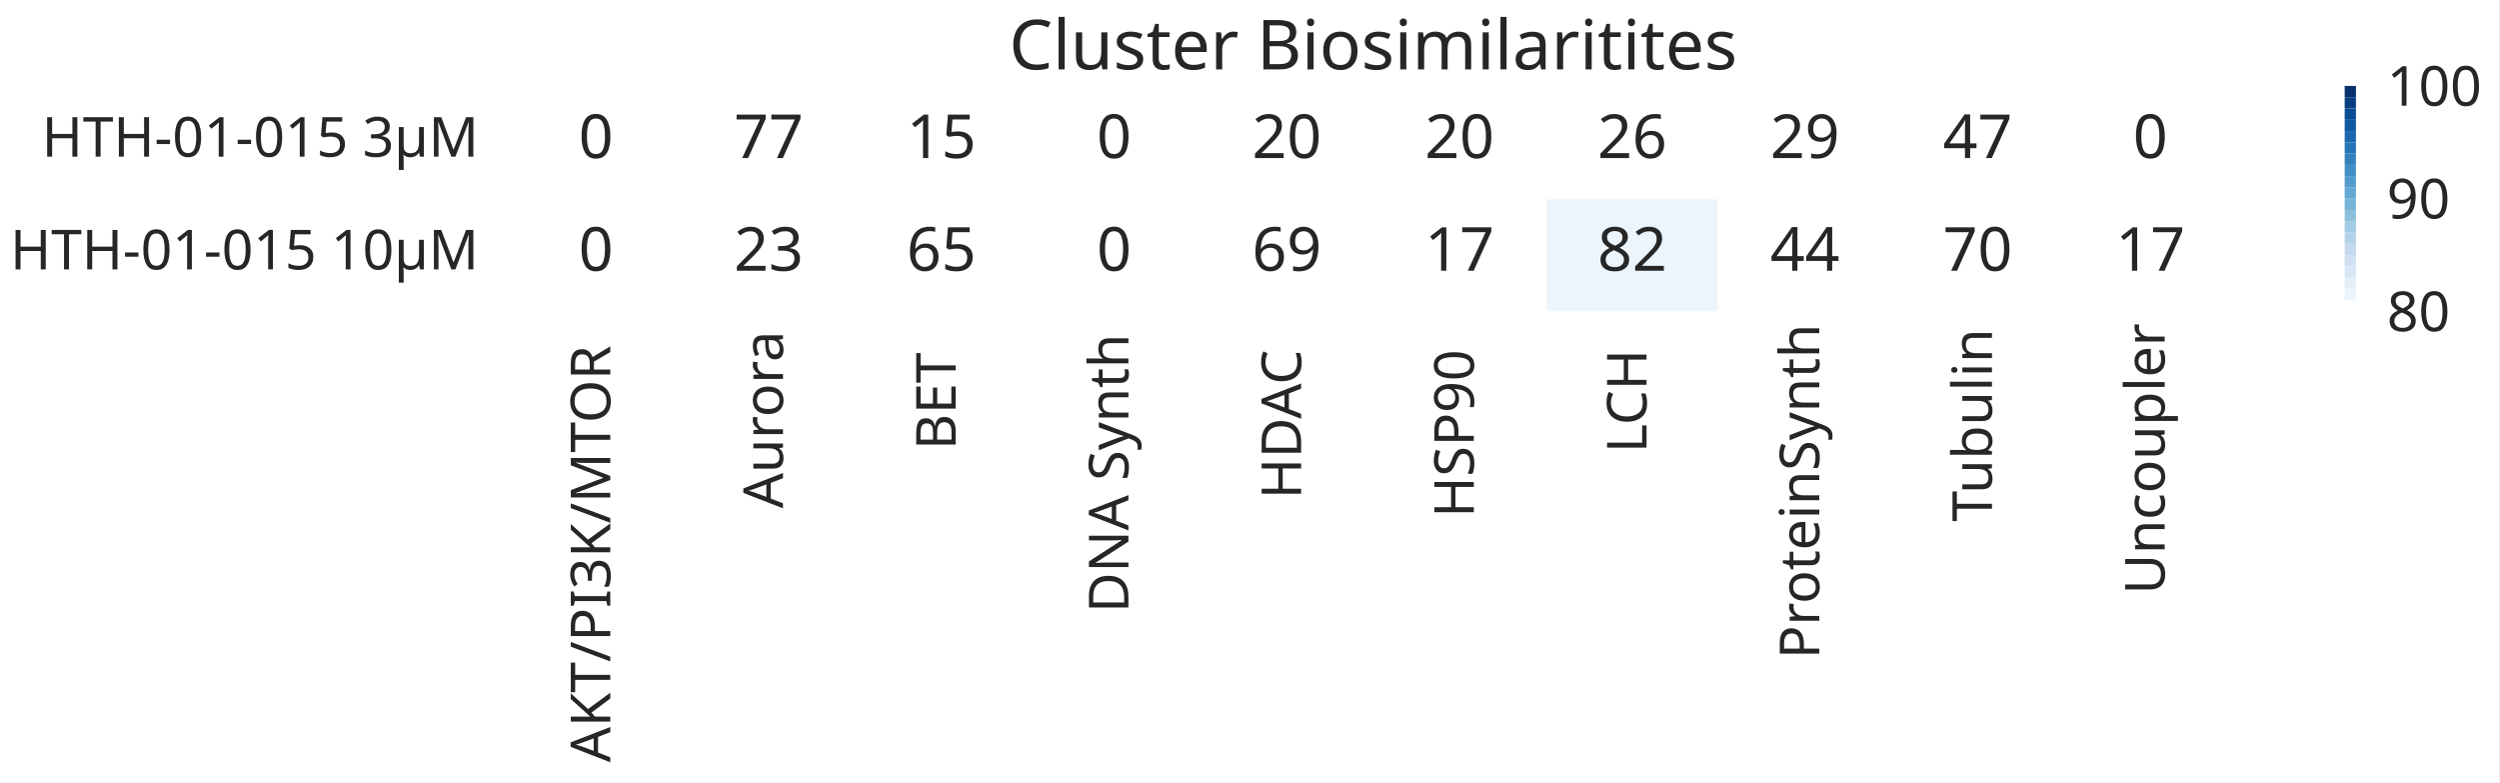
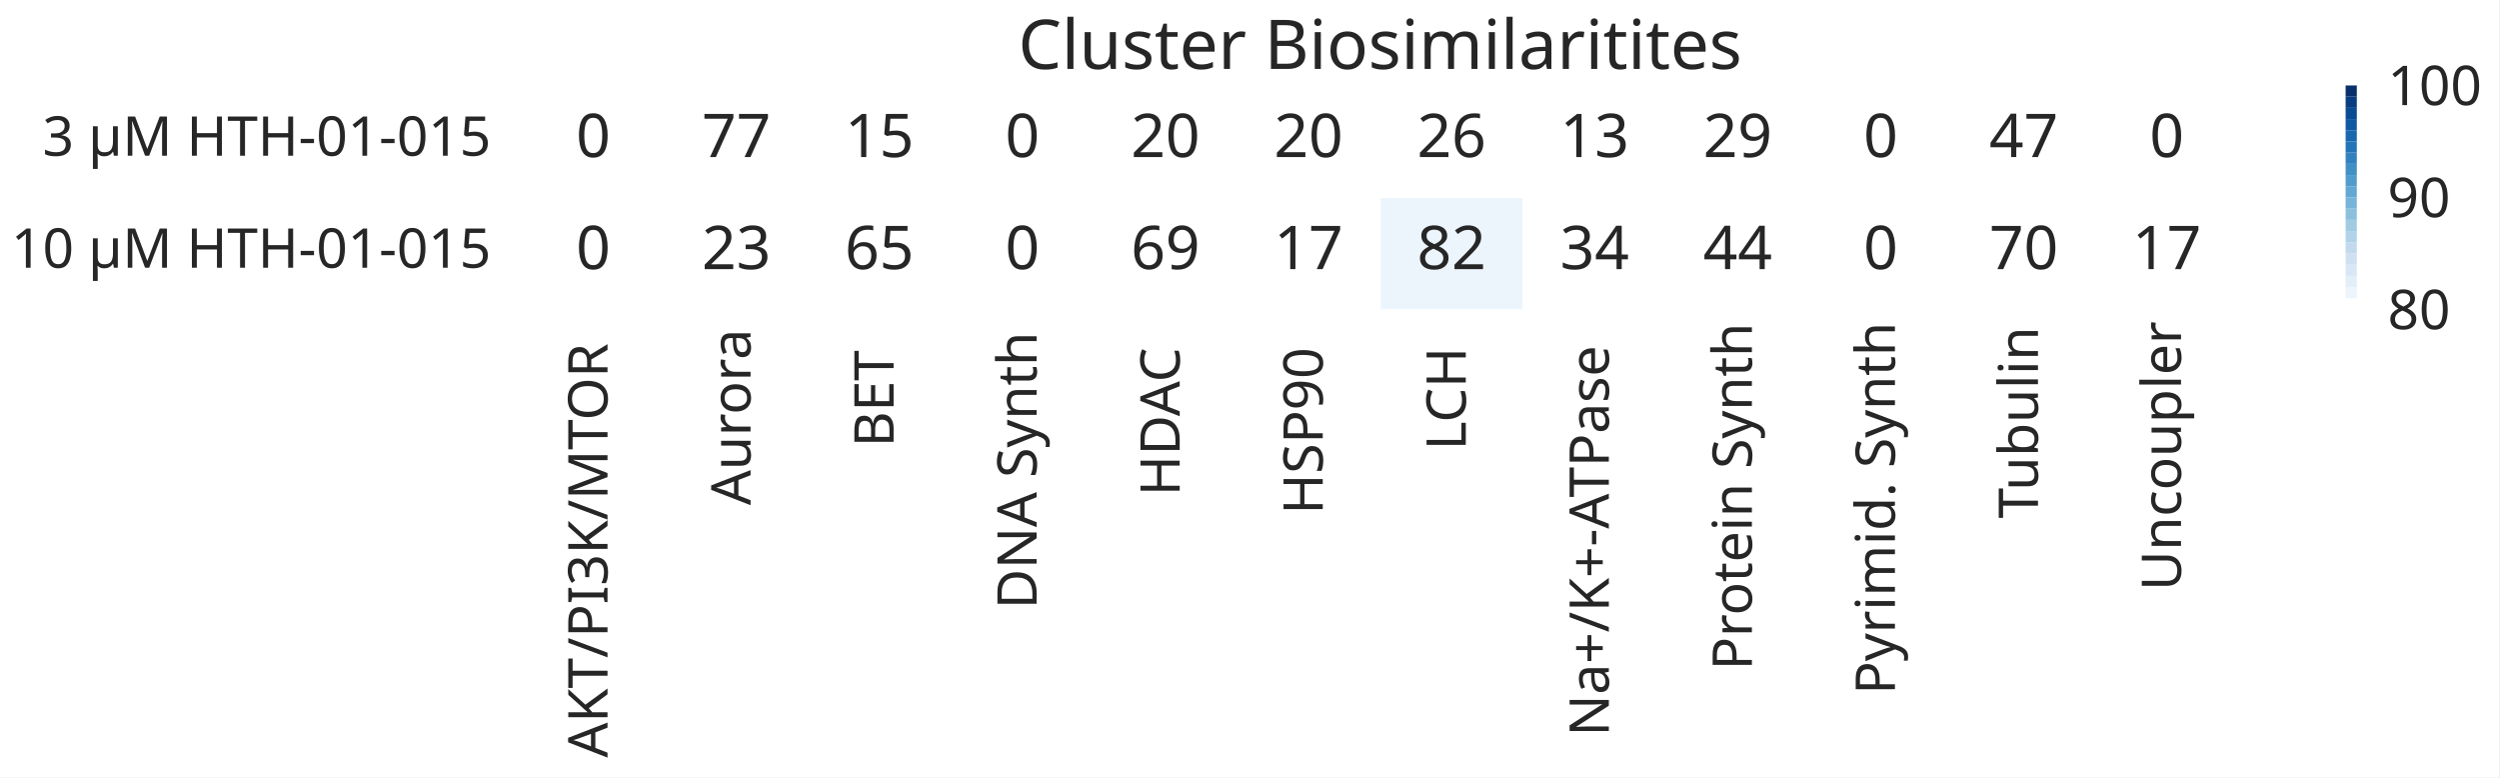
- <svg xmlns="http://www.w3.org/2000/svg" width="904.278pt" height="282.928pt" viewBox="0 0 904.278 282.928" version="1.1">
+ <svg xmlns="http://www.w3.org/2000/svg" width="909.835pt" height="282.928pt" viewBox="0 0 909.835 282.928" version="1.1">
  <defs>
    <style type="text/css">*{stroke-linejoin: round; stroke-linecap: butt}</style>
  </defs>
  <g id="figure_1">
    <g id="patch_1">
-       <path d="M -0 282.928  L 904.278 282.928  L 904.278 0  L -0 0  z " style="fill: #ffffff" />
+       <path d="M 0 282.928  L 909.835 282.928  L 909.835 0  L 0 0  z " style="fill: #ffffff" />
    </g>
    <g id="axes_1">
      <g id="patch_2">
-         <path d="M 184.416 112.635  L 809.376 112.635  L 809.376 31.095  L 184.416 31.095  z " style="fill: #ffffff" />
+         <path d="M 189.972 112.635  L 814.932 112.635  L 814.932 31.095  L 189.972 31.095  z " style="fill: #ffffff" />
      </g>
      <g id="matplotlib.axis_1">
        <g id="xtick_1">
          <g id="line2d_1" />
          <g id="text_1">
-             <text style="fill: #262626; font: 20px 'sans-serif'" transform="translate(220.8339 275.7283)rotate(-90)">AKT/PI3K/MTOR</text>
+             <text style="fill: #262626; font: 20px 'sans-serif'" transform="translate(221.1822 275.7283)rotate(-90)">AKT/PI3K/MTOR</text>
          </g>
        </g>
        <g id="xtick_2">
          <g id="line2d_2" />
          <g id="text_2">
-             <text style="fill: #262626; font: 20px 'sans-serif'" transform="translate(283.3299 183.8595)rotate(-90)">Aurora</text>
+             <text style="fill: #262626; font: 20px 'sans-serif'" transform="translate(273.2622 183.8595)rotate(-90)">Aurora</text>
          </g>
        </g>
        <g id="xtick_3">
          <g id="line2d_3" />
          <g id="text_3">
-             <text style="fill: #262626; font: 20px 'sans-serif'" transform="translate(345.8259 162.7314)rotate(-90)">BET</text>
+             <text style="fill: #262626; font: 20px 'sans-serif'" transform="translate(325.3422 162.7314)rotate(-90)">BET</text>
          </g>
        </g>
        <g id="xtick_4">
          <g id="line2d_4" />
          <g id="text_4">
-             <text style="fill: #262626; font: 20px 'sans-serif'" transform="translate(408.3266 221.6595)rotate(-90)">DNA Synth</text>
+             <text style="fill: #262626; font: 20px 'sans-serif'" transform="translate(377.4269 221.6595)rotate(-90)">DNA Synth</text>
          </g>
        </g>
        <g id="xtick_5">
          <g id="line2d_5" />
          <g id="text_5">
-             <text style="fill: #262626; font: 20px 'sans-serif'" transform="translate(470.8179 180.5064)rotate(-90)">HDAC</text>
+             <text style="fill: #262626; font: 20px 'sans-serif'" transform="translate(429.5022 180.5064)rotate(-90)">HDAC</text>
          </g>
        </g>
        <g id="xtick_6">
          <g id="line2d_6" />
          <g id="text_6">
-             <text style="fill: #262626; font: 20px 'sans-serif'" transform="translate(533.3139 187.2033)rotate(-90)">HSP90</text>
+             <text style="fill: #262626; font: 20px 'sans-serif'" transform="translate(481.5822 187.2033)rotate(-90)">HSP90</text>
          </g>
        </g>
        <g id="xtick_7">
          <g id="line2d_7" />
          <g id="text_7">
-             <text style="fill: #262626; font: 20px 'sans-serif'" transform="translate(595.8099 163.8439)rotate(-90)">LCH</text>
+             <text style="fill: #262626; font: 20px 'sans-serif'" transform="translate(533.6622 163.8439)rotate(-90)">LCH</text>
          </g>
        </g>
        <g id="xtick_8">
          <g id="line2d_8" />
          <g id="text_8">
-             <text style="fill: #262626; font: 20px 'sans-serif'" transform="translate(658.3106 238.3408)rotate(-90)">ProteinSynth</text>
+             <text style="fill: #262626; font: 20px 'sans-serif'" transform="translate(585.7422 267.9845)rotate(-90)">Na+/K+-ATPase</text>
          </g>
        </g>
        <g id="xtick_9">
          <g id="line2d_9" />
          <g id="text_9">
-             <text style="fill: #262626; font: 20px 'sans-serif'" transform="translate(720.8019 188.6752)rotate(-90)">Tubulin</text>
+             <text style="fill: #262626; font: 20px 'sans-serif'" transform="translate(637.8269 243.897)rotate(-90)">Protein Synth</text>
          </g>
        </g>
        <g id="xtick_10">
          <g id="line2d_10" />
          <g id="text_10">
-             <text style="fill: #262626; font: 20px 'sans-serif'" transform="translate(783.2979 214.9908)rotate(-90)">Uncoupler</text>
+             <text style="fill: #262626; font: 20px 'sans-serif'" transform="translate(689.9069 252.7564)rotate(-90)">Pyrimid. Synth</text>
+           </g>
+         </g>
+         <g id="xtick_11">
+           <g id="line2d_11" />
+           <g id="text_11">
+             <text style="fill: #262626; font: 20px 'sans-serif'" transform="translate(741.9822 188.6752)rotate(-90)">Tubulin</text>
+           </g>
+         </g>
+         <g id="xtick_12">
+           <g id="line2d_12" />
+           <g id="text_12">
+             <text style="fill: #262626; font: 20px 'sans-serif'" transform="translate(794.0622 214.9908)rotate(-90)">Uncoupler</text>
          </g>
        </g>
      </g>
      <g id="matplotlib.axis_2">
        <g id="ytick_1">
-           <g id="line2d_11" />
-           <g id="text_11">
-             <text style="fill: #262626; font: 20px 'sans-serif'; text-anchor: end" x="173.216" y="56.68" transform="rotate(-0, 173.2156, 56.67953)">HTH-01-015  3µM</text>
+           <g id="line2d_13" />
+           <g id="text_13">
+             <text style="fill: #262626; font: 20px 'sans-serif'; text-anchor: end" x="178.772" y="56.68" transform="rotate(-0, 178.7719, 56.67953)"> 3 µM HTH-01-015</text>
          </g>
        </g>
        <g id="ytick_2">
-           <g id="line2d_12" />
-           <g id="text_12">
-             <text style="fill: #262626; font: 20px 'sans-serif'; text-anchor: end" x="173.216" y="97.45" transform="rotate(-0, 173.2156, 97.44953)">HTH-01-015 10µM</text>
+           <g id="line2d_14" />
+           <g id="text_14">
+             <text style="fill: #262626; font: 20px 'sans-serif'; text-anchor: end" x="178.772" y="97.45" transform="rotate(-0, 178.7719, 97.44953)">10 µM HTH-01-015</text>
          </g>
        </g>
      </g>
      <g id="QuadMesh_1">
-         <path d="M 184.416 31.095  L 246.912 31.095  L 246.912 71.865  L 184.416 71.865  L 184.416 31.095  " clip-path="url(#pa7d3a093be)" style="fill: #ffffff; stroke: #ffffff; stroke-width: 0.5" />
-         <path d="M 246.912 31.095  L 309.408 31.095  L 309.408 71.865  L 246.912 71.865  L 246.912 31.095  " clip-path="url(#pa7d3a093be)" style="fill: #ffffff; stroke: #ffffff; stroke-width: 0.5" />
-         <path d="M 309.408 31.095  L 371.904 31.095  L 371.904 71.865  L 309.408 71.865  L 309.408 31.095  " clip-path="url(#pa7d3a093be)" style="fill: #ffffff; stroke: #ffffff; stroke-width: 0.5" />
-         <path d="M 371.904 31.095  L 434.4 31.095  L 434.4 71.865  L 371.904 71.865  L 371.904 31.095  " clip-path="url(#pa7d3a093be)" style="fill: #ffffff; stroke: #ffffff; stroke-width: 0.5" />
-         <path d="M 434.4 31.095  L 496.896 31.095  L 496.896 71.865  L 434.4 71.865  L 434.4 31.095  " clip-path="url(#pa7d3a093be)" style="fill: #ffffff; stroke: #ffffff; stroke-width: 0.5" />
-         <path d="M 496.896 31.095  L 559.392 31.095  L 559.392 71.865  L 496.896 71.865  L 496.896 31.095  " clip-path="url(#pa7d3a093be)" style="fill: #ffffff; stroke: #ffffff; stroke-width: 0.5" />
-         <path d="M 559.392 31.095  L 621.888 31.095  L 621.888 71.865  L 559.392 71.865  L 559.392 31.095  " clip-path="url(#pa7d3a093be)" style="fill: #ffffff; stroke: #ffffff; stroke-width: 0.5" />
-         <path d="M 621.888 31.095  L 684.384 31.095  L 684.384 71.865  L 621.888 71.865  L 621.888 31.095  " clip-path="url(#pa7d3a093be)" style="fill: #ffffff; stroke: #ffffff; stroke-width: 0.5" />
-         <path d="M 684.384 31.095  L 746.88 31.095  L 746.88 71.865  L 684.384 71.865  L 684.384 31.095  " clip-path="url(#pa7d3a093be)" style="fill: #ffffff; stroke: #ffffff; stroke-width: 0.5" />
-         <path d="M 746.88 31.095  L 809.376 31.095  L 809.376 71.865  L 746.88 71.865  L 746.88 31.095  " clip-path="url(#pa7d3a093be)" style="fill: #ffffff; stroke: #ffffff; stroke-width: 0.5" />
-         <path d="M 184.416 71.865  L 246.912 71.865  L 246.912 112.635  L 184.416 112.635  L 184.416 71.865  " clip-path="url(#pa7d3a093be)" style="fill: #ffffff; stroke: #ffffff; stroke-width: 0.5" />
-         <path d="M 246.912 71.865  L 309.408 71.865  L 309.408 112.635  L 246.912 112.635  L 246.912 71.865  " clip-path="url(#pa7d3a093be)" style="fill: #ffffff; stroke: #ffffff; stroke-width: 0.5" />
-         <path d="M 309.408 71.865  L 371.904 71.865  L 371.904 112.635  L 309.408 112.635  L 309.408 71.865  " clip-path="url(#pa7d3a093be)" style="fill: #ffffff; stroke: #ffffff; stroke-width: 0.5" />
-         <path d="M 371.904 71.865  L 434.4 71.865  L 434.4 112.635  L 371.904 112.635  L 371.904 71.865  " clip-path="url(#pa7d3a093be)" style="fill: #ffffff; stroke: #ffffff; stroke-width: 0.5" />
-         <path d="M 434.4 71.865  L 496.896 71.865  L 496.896 112.635  L 434.4 112.635  L 434.4 71.865  " clip-path="url(#pa7d3a093be)" style="fill: #ffffff; stroke: #ffffff; stroke-width: 0.5" />
-         <path d="M 496.896 71.865  L 559.392 71.865  L 559.392 112.635  L 496.896 112.635  L 496.896 71.865  " clip-path="url(#pa7d3a093be)" style="fill: #ffffff; stroke: #ffffff; stroke-width: 0.5" />
-         <path d="M 559.392 71.865  L 621.888 71.865  L 621.888 112.635  L 559.392 112.635  L 559.392 71.865  " clip-path="url(#pa7d3a093be)" style="fill: #ecf4fc; stroke: #ffffff; stroke-width: 0.5" />
-         <path d="M 621.888 71.865  L 684.384 71.865  L 684.384 112.635  L 621.888 112.635  L 621.888 71.865  " clip-path="url(#pa7d3a093be)" style="fill: #ffffff; stroke: #ffffff; stroke-width: 0.5" />
-         <path d="M 684.384 71.865  L 746.88 71.865  L 746.88 112.635  L 684.384 112.635  L 684.384 71.865  " clip-path="url(#pa7d3a093be)" style="fill: #ffffff; stroke: #ffffff; stroke-width: 0.5" />
-         <path d="M 746.88 71.865  L 809.376 71.865  L 809.376 112.635  L 746.88 112.635  L 746.88 71.865  " clip-path="url(#pa7d3a093be)" style="fill: #ffffff; stroke: #ffffff; stroke-width: 0.5" />
-       </g>
-       <g id="text_13">
-         <text style="fill: #262626; font: 22px 'sans-serif'; text-anchor: middle" x="215.664" y="57.167" transform="rotate(-0, 215.6636, 57.16687)">0</text>
-       </g>
-       <g id="text_14">
-         <text style="fill: #262626; font: 22px 'sans-serif'; text-anchor: middle" x="278.16" y="57.167" transform="rotate(-0, 278.1596, 57.16687)">77</text>
+         <path d="M 189.972 31.095  L 242.052 31.095  L 242.052 71.865  L 189.972 71.865  L 189.972 31.095  " clip-path="url(#pce3914240f)" style="fill: #ffffff; stroke: #ffffff; stroke-width: 0.5" />
+         <path d="M 242.052 31.095  L 294.132 31.095  L 294.132 71.865  L 242.052 71.865  L 242.052 31.095  " clip-path="url(#pce3914240f)" style="fill: #ffffff; stroke: #ffffff; stroke-width: 0.5" />
+         <path d="M 294.132 31.095  L 346.212 31.095  L 346.212 71.865  L 294.132 71.865  L 294.132 31.095  " clip-path="url(#pce3914240f)" style="fill: #ffffff; stroke: #ffffff; stroke-width: 0.5" />
+         <path d="M 346.212 31.095  L 398.292 31.095  L 398.292 71.865  L 346.212 71.865  L 346.212 31.095  " clip-path="url(#pce3914240f)" style="fill: #ffffff; stroke: #ffffff; stroke-width: 0.5" />
+         <path d="M 398.292 31.095  L 450.372 31.095  L 450.372 71.865  L 398.292 71.865  L 398.292 31.095  " clip-path="url(#pce3914240f)" style="fill: #ffffff; stroke: #ffffff; stroke-width: 0.5" />
+         <path d="M 450.372 31.095  L 502.452 31.095  L 502.452 71.865  L 450.372 71.865  L 450.372 31.095  " clip-path="url(#pce3914240f)" style="fill: #ffffff; stroke: #ffffff; stroke-width: 0.5" />
+         <path d="M 502.452 31.095  L 554.532 31.095  L 554.532 71.865  L 502.452 71.865  L 502.452 31.095  " clip-path="url(#pce3914240f)" style="fill: #ffffff; stroke: #ffffff; stroke-width: 0.5" />
+         <path d="M 554.532 31.095  L 606.612 31.095  L 606.612 71.865  L 554.532 71.865  L 554.532 31.095  " clip-path="url(#pce3914240f)" style="fill: #ffffff; stroke: #ffffff; stroke-width: 0.5" />
+         <path d="M 606.612 31.095  L 658.692 31.095  L 658.692 71.865  L 606.612 71.865  L 606.612 31.095  " clip-path="url(#pce3914240f)" style="fill: #ffffff; stroke: #ffffff; stroke-width: 0.5" />
+         <path d="M 658.692 31.095  L 710.772 31.095  L 710.772 71.865  L 658.692 71.865  L 658.692 31.095  " clip-path="url(#pce3914240f)" style="fill: #ffffff; stroke: #ffffff; stroke-width: 0.5" />
+         <path d="M 710.772 31.095  L 762.852 31.095  L 762.852 71.865  L 710.772 71.865  L 710.772 31.095  " clip-path="url(#pce3914240f)" style="fill: #ffffff; stroke: #ffffff; stroke-width: 0.5" />
+         <path d="M 762.852 31.095  L 814.932 31.095  L 814.932 71.865  L 762.852 71.865  L 762.852 31.095  " clip-path="url(#pce3914240f)" style="fill: #ffffff; stroke: #ffffff; stroke-width: 0.5" />
+         <path d="M 189.972 71.865  L 242.052 71.865  L 242.052 112.635  L 189.972 112.635  L 189.972 71.865  " clip-path="url(#pce3914240f)" style="fill: #ffffff; stroke: #ffffff; stroke-width: 0.5" />
+         <path d="M 242.052 71.865  L 294.132 71.865  L 294.132 112.635  L 242.052 112.635  L 242.052 71.865  " clip-path="url(#pce3914240f)" style="fill: #ffffff; stroke: #ffffff; stroke-width: 0.5" />
+         <path d="M 294.132 71.865  L 346.212 71.865  L 346.212 112.635  L 294.132 112.635  L 294.132 71.865  " clip-path="url(#pce3914240f)" style="fill: #ffffff; stroke: #ffffff; stroke-width: 0.5" />
+         <path d="M 346.212 71.865  L 398.292 71.865  L 398.292 112.635  L 346.212 112.635  L 346.212 71.865  " clip-path="url(#pce3914240f)" style="fill: #ffffff; stroke: #ffffff; stroke-width: 0.5" />
+         <path d="M 398.292 71.865  L 450.372 71.865  L 450.372 112.635  L 398.292 112.635  L 398.292 71.865  " clip-path="url(#pce3914240f)" style="fill: #ffffff; stroke: #ffffff; stroke-width: 0.5" />
+         <path d="M 450.372 71.865  L 502.452 71.865  L 502.452 112.635  L 450.372 112.635  L 450.372 71.865  " clip-path="url(#pce3914240f)" style="fill: #ffffff; stroke: #ffffff; stroke-width: 0.5" />
+         <path d="M 502.452 71.865  L 554.532 71.865  L 554.532 112.635  L 502.452 112.635  L 502.452 71.865  " clip-path="url(#pce3914240f)" style="fill: #ecf4fc; stroke: #ffffff; stroke-width: 0.5" />
+         <path d="M 554.532 71.865  L 606.612 71.865  L 606.612 112.635  L 554.532 112.635  L 554.532 71.865  " clip-path="url(#pce3914240f)" style="fill: #ffffff; stroke: #ffffff; stroke-width: 0.5" />
+         <path d="M 606.612 71.865  L 658.692 71.865  L 658.692 112.635  L 606.612 112.635  L 606.612 71.865  " clip-path="url(#pce3914240f)" style="fill: #ffffff; stroke: #ffffff; stroke-width: 0.5" />
+         <path d="M 658.692 71.865  L 710.772 71.865  L 710.772 112.635  L 658.692 112.635  L 658.692 71.865  " clip-path="url(#pce3914240f)" style="fill: #ffffff; stroke: #ffffff; stroke-width: 0.5" />
+         <path d="M 710.772 71.865  L 762.852 71.865  L 762.852 112.635  L 710.772 112.635  L 710.772 71.865  " clip-path="url(#pce3914240f)" style="fill: #ffffff; stroke: #ffffff; stroke-width: 0.5" />
+         <path d="M 762.852 71.865  L 814.932 71.865  L 814.932 112.635  L 762.852 112.635  L 762.852 71.865  " clip-path="url(#pce3914240f)" style="fill: #ffffff; stroke: #ffffff; stroke-width: 0.5" />
      </g>
      <g id="text_15">
-         <text style="fill: #262626; font: 22px 'sans-serif'; text-anchor: middle" x="340.656" y="57.167" transform="rotate(-0, 340.6556, 57.16687)">15</text>
+         <text style="fill: #262626; font: 22px 'sans-serif'; text-anchor: middle" x="216.012" y="57.167" transform="rotate(-0, 216.0119, 57.16687)">0</text>
      </g>
      <g id="text_16">
-         <text style="fill: #262626; font: 22px 'sans-serif'; text-anchor: middle" x="403.152" y="57.167" transform="rotate(-0, 403.1516, 57.16687)">0</text>
+         <text style="fill: #262626; font: 22px 'sans-serif'; text-anchor: middle" x="268.092" y="57.167" transform="rotate(-0, 268.0919, 57.16687)">77</text>
      </g>
      <g id="text_17">
-         <text style="fill: #262626; font: 22px 'sans-serif'; text-anchor: middle" x="465.648" y="57.167" transform="rotate(-0, 465.6476, 57.16687)">20</text>
+         <text style="fill: #262626; font: 22px 'sans-serif'; text-anchor: middle" x="320.172" y="57.167" transform="rotate(-0, 320.1719, 57.16687)">15</text>
      </g>
      <g id="text_18">
-         <text style="fill: #262626; font: 22px 'sans-serif'; text-anchor: middle" x="528.144" y="57.167" transform="rotate(-0, 528.1436, 57.16687)">20</text>
+         <text style="fill: #262626; font: 22px 'sans-serif'; text-anchor: middle" x="372.252" y="57.167" transform="rotate(-0, 372.2519, 57.16687)">0</text>
      </g>
      <g id="text_19">
-         <text style="fill: #262626; font: 22px 'sans-serif'; text-anchor: middle" x="590.64" y="57.167" transform="rotate(-0, 590.6396, 57.16687)">26</text>
+         <text style="fill: #262626; font: 22px 'sans-serif'; text-anchor: middle" x="424.332" y="57.167" transform="rotate(-0, 424.3319, 57.16687)">20</text>
      </g>
      <g id="text_20">
-         <text style="fill: #262626; font: 22px 'sans-serif'; text-anchor: middle" x="653.136" y="57.167" transform="rotate(-0, 653.1356, 57.16687)">29</text>
+         <text style="fill: #262626; font: 22px 'sans-serif'; text-anchor: middle" x="476.412" y="57.167" transform="rotate(-0, 476.4119, 57.16687)">20</text>
      </g>
      <g id="text_21">
-         <text style="fill: #262626; font: 22px 'sans-serif'; text-anchor: middle" x="715.632" y="57.167" transform="rotate(-0, 715.6316, 57.16687)">47</text>
+         <text style="fill: #262626; font: 22px 'sans-serif'; text-anchor: middle" x="528.492" y="57.167" transform="rotate(-0, 528.4919, 57.16687)">26</text>
      </g>
      <g id="text_22">
-         <text style="fill: #262626; font: 22px 'sans-serif'; text-anchor: middle" x="778.128" y="57.167" transform="rotate(-0, 778.1276, 57.16687)">0</text>
+         <text style="fill: #262626; font: 22px 'sans-serif'; text-anchor: middle" x="580.572" y="57.167" transform="rotate(-0, 580.5719, 57.16687)">13</text>
      </g>
      <g id="text_23">
-         <text style="fill: #262626; font: 22px 'sans-serif'; text-anchor: middle" x="215.664" y="97.937" transform="rotate(-0, 215.6636, 97.93688)">0</text>
+         <text style="fill: #262626; font: 22px 'sans-serif'; text-anchor: middle" x="632.652" y="57.167" transform="rotate(-0, 632.6519, 57.16687)">29</text>
      </g>
      <g id="text_24">
-         <text style="fill: #262626; font: 22px 'sans-serif'; text-anchor: middle" x="278.16" y="97.937" transform="rotate(-0, 278.1596, 97.93688)">23</text>
+         <text style="fill: #262626; font: 22px 'sans-serif'; text-anchor: middle" x="684.732" y="57.167" transform="rotate(-0, 684.7319, 57.16687)">0</text>
      </g>
      <g id="text_25">
-         <text style="fill: #262626; font: 22px 'sans-serif'; text-anchor: middle" x="340.656" y="97.937" transform="rotate(-0, 340.6556, 97.93688)">65</text>
+         <text style="fill: #262626; font: 22px 'sans-serif'; text-anchor: middle" x="736.812" y="57.167" transform="rotate(-0, 736.8119, 57.16687)">47</text>
      </g>
      <g id="text_26">
-         <text style="fill: #262626; font: 22px 'sans-serif'; text-anchor: middle" x="403.152" y="97.937" transform="rotate(-0, 403.1516, 97.93688)">0</text>
+         <text style="fill: #262626; font: 22px 'sans-serif'; text-anchor: middle" x="788.892" y="57.167" transform="rotate(-0, 788.8919, 57.16687)">0</text>
      </g>
      <g id="text_27">
-         <text style="fill: #262626; font: 22px 'sans-serif'; text-anchor: middle" x="465.648" y="97.937" transform="rotate(-0, 465.6476, 97.93688)">69</text>
+         <text style="fill: #262626; font: 22px 'sans-serif'; text-anchor: middle" x="216.012" y="97.937" transform="rotate(-0, 216.0119, 97.93688)">0</text>
      </g>
      <g id="text_28">
-         <text style="fill: #262626; font: 22px 'sans-serif'; text-anchor: middle" x="528.144" y="97.937" transform="rotate(-0, 528.1436, 97.93688)">17</text>
+         <text style="fill: #262626; font: 22px 'sans-serif'; text-anchor: middle" x="268.092" y="97.937" transform="rotate(-0, 268.0919, 97.93688)">23</text>
      </g>
      <g id="text_29">
-         <text style="fill: #262626; font: 22px 'sans-serif'; text-anchor: middle" x="590.64" y="97.937" transform="rotate(-0, 590.6396, 97.93688)">82</text>
+         <text style="fill: #262626; font: 22px 'sans-serif'; text-anchor: middle" x="320.172" y="97.937" transform="rotate(-0, 320.1719, 97.93688)">65</text>
      </g>
      <g id="text_30">
-         <text style="fill: #262626; font: 22px 'sans-serif'; text-anchor: middle" x="653.136" y="97.937" transform="rotate(-0, 653.1356, 97.93688)">44</text>
+         <text style="fill: #262626; font: 22px 'sans-serif'; text-anchor: middle" x="372.252" y="97.937" transform="rotate(-0, 372.2519, 97.93688)">0</text>
      </g>
      <g id="text_31">
-         <text style="fill: #262626; font: 22px 'sans-serif'; text-anchor: middle" x="715.632" y="97.937" transform="rotate(-0, 715.6316, 97.93688)">70</text>
+         <text style="fill: #262626; font: 22px 'sans-serif'; text-anchor: middle" x="424.332" y="97.937" transform="rotate(-0, 424.3319, 97.93688)">69</text>
      </g>
      <g id="text_32">
-         <text style="fill: #262626; font: 22px 'sans-serif'; text-anchor: middle" x="778.128" y="97.937" transform="rotate(-0, 778.1276, 97.93688)">17</text>
+         <text style="fill: #262626; font: 22px 'sans-serif'; text-anchor: middle" x="476.412" y="97.937" transform="rotate(-0, 476.4119, 97.93688)">17</text>
      </g>
      <g id="text_33">
-         <text style="fill: #262626; font: 25px 'sans-serif'; text-anchor: middle" x="496.896" y="25.095" transform="rotate(-0, 496.8956, 25.09453)">Cluster Biosimilaritites</text>
+         <text style="fill: #262626; font: 22px 'sans-serif'; text-anchor: middle" x="528.492" y="97.937" transform="rotate(-0, 528.4919, 97.93688)">82</text>
+       </g>
+       <g id="text_34">
+         <text style="fill: #262626; font: 22px 'sans-serif'; text-anchor: middle" x="580.572" y="97.937" transform="rotate(-0, 580.5719, 97.93688)">34</text>
+       </g>
+       <g id="text_35">
+         <text style="fill: #262626; font: 22px 'sans-serif'; text-anchor: middle" x="632.652" y="97.937" transform="rotate(-0, 632.6519, 97.93688)">44</text>
+       </g>
+       <g id="text_36">
+         <text style="fill: #262626; font: 22px 'sans-serif'; text-anchor: middle" x="684.732" y="97.937" transform="rotate(-0, 684.7319, 97.93688)">0</text>
+       </g>
+       <g id="text_37">
+         <text style="fill: #262626; font: 22px 'sans-serif'; text-anchor: middle" x="736.812" y="97.937" transform="rotate(-0, 736.8119, 97.93688)">70</text>
+       </g>
+       <g id="text_38">
+         <text style="fill: #262626; font: 22px 'sans-serif'; text-anchor: middle" x="788.892" y="97.937" transform="rotate(-0, 788.8919, 97.93688)">17</text>
+       </g>
+       <g id="text_39">
+         <text style="fill: #262626; font: 25px 'sans-serif'; text-anchor: middle" x="502.452" y="25.095" transform="rotate(-0, 502.4519, 25.09453)">Cluster Biosimilaritites</text>
      </g>
    </g>
    <g id="axes_2">
      <g id="patch_3">
-         <path d="M 848.436 112.635  L 852.513 112.635  L 852.513 31.095  L 848.436 31.095  z " style="fill: #ffffff" />
+         <path d="M 853.992 112.635  L 858.069 112.635  L 858.069 31.095  L 853.992 31.095  z " style="fill: #ffffff" />
      </g>
      <g id="patch_4">
-         <path clip-path="url(#p523e79b480)" style="fill: #ffffff; stroke: #ffffff; stroke-width: 0.01; stroke-linejoin: miter" />
+         <path clip-path="url(#pa41b2d6fa9)" style="fill: #ffffff; stroke: #ffffff; stroke-width: 0.01; stroke-linejoin: miter" />
      </g>
      <g id="matplotlib.axis_3">
        <g id="ytick_3">
-           <g id="line2d_13" />
-           <g id="text_34">
-             <text style="fill: #262626; font: 20px 'sans-serif'; text-anchor: start" x="863.713" y="119.792" transform="rotate(-0, 863.7126, 119.7923)">80</text>
+           <g id="line2d_15" />
+           <g id="text_40">
+             <text style="fill: #262626; font: 20px 'sans-serif'; text-anchor: start" x="869.269" y="119.792" transform="rotate(-0, 869.2689, 119.7923)">80</text>
          </g>
        </g>
        <g id="ytick_4">
-           <g id="line2d_14" />
-           <g id="text_35">
-             <text style="fill: #262626; font: 20px 'sans-serif'; text-anchor: start" x="863.713" y="79.022" transform="rotate(-0, 863.7126, 79.02234)">90</text>
+           <g id="line2d_16" />
+           <g id="text_41">
+             <text style="fill: #262626; font: 20px 'sans-serif'; text-anchor: start" x="869.269" y="79.022" transform="rotate(-0, 869.2689, 79.02234)">90</text>
          </g>
        </g>
        <g id="ytick_5">
-           <g id="line2d_15" />
-           <g id="text_36">
-             <text style="fill: #262626; font: 20px 'sans-serif'; text-anchor: start" x="863.713" y="38.252" transform="rotate(-0, 863.7126, 38.25234)">100</text>
+           <g id="line2d_17" />
+           <g id="text_42">
+             <text style="fill: #262626; font: 20px 'sans-serif'; text-anchor: start" x="869.269" y="38.252" transform="rotate(-0, 869.2689, 38.25234)">100</text>
          </g>
        </g>
      </g>
      <g id="QuadMesh_2">
-         <path d="M 848.436 112.635  L 852.513 112.635  L 852.513 108.558  L 848.436 108.558  L 848.436 112.635  " clip-path="url(#p523e79b480)" style="fill: #ffffff" />
-         <path d="M 848.436 108.558  L 852.513 108.558  L 852.513 104.481  L 848.436 104.481  L 848.436 108.558  " clip-path="url(#p523e79b480)" style="fill: #ecf4fc" />
-         <path d="M 848.436 104.481  L 852.513 104.481  L 852.513 100.404  L 848.436 100.404  L 848.436 104.481  " clip-path="url(#p523e79b480)" style="fill: #e2eef8" />
-         <path d="M 848.436 100.404  L 852.513 100.404  L 852.513 96.327  L 848.436 96.327  L 848.436 100.404  " clip-path="url(#p523e79b480)" style="fill: #d8e7f5" />
-         <path d="M 848.436 96.327  L 852.513 96.327  L 852.513 92.25  L 848.436 92.25  L 848.436 96.327  " clip-path="url(#p523e79b480)" style="fill: #cee0f2" />
-         <path d="M 848.436 92.25  L 852.513 92.25  L 852.513 88.173  L 848.436 88.173  L 848.436 92.25  " clip-path="url(#p523e79b480)" style="fill: #c2d9ee" />
-         <path d="M 848.436 88.173  L 852.513 88.173  L 852.513 84.096  L 848.436 84.096  L 848.436 88.173  " clip-path="url(#p523e79b480)" style="fill: #b1d2e8" />
-         <path d="M 848.436 84.096  L 852.513 84.096  L 852.513 80.019  L 848.436 80.019  L 848.436 84.096  " clip-path="url(#p523e79b480)" style="fill: #a0cbe2" />
-         <path d="M 848.436 80.019  L 852.513 80.019  L 852.513 75.942  L 848.436 75.942  L 848.436 80.019  " clip-path="url(#p523e79b480)" style="fill: #8bc0dd" />
-         <path d="M 848.436 75.942  L 852.513 75.942  L 852.513 71.865  L 848.436 71.865  L 848.436 75.942  " clip-path="url(#p523e79b480)" style="fill: #76b4d8" />
-         <path d="M 848.436 71.865  L 852.513 71.865  L 852.513 67.788  L 848.436 67.788  L 848.436 71.865  " clip-path="url(#p523e79b480)" style="fill: #62a8d3" />
-         <path d="M 848.436 67.788  L 852.513 67.788  L 852.513 63.711  L 848.436 63.711  L 848.436 67.788  " clip-path="url(#p523e79b480)" style="fill: #519ccc" />
-         <path d="M 848.436 63.711  L 852.513 63.711  L 852.513 59.634  L 848.436 59.634  L 848.436 63.711  " clip-path="url(#p523e79b480)" style="fill: #4090c5" />
-         <path d="M 848.436 59.634  L 852.513 59.634  L 852.513 55.557  L 848.436 55.557  L 848.436 59.634  " clip-path="url(#p523e79b480)" style="fill: #3282be" />
-         <path d="M 848.436 55.557  L 852.513 55.557  L 852.513 51.48  L 848.436 51.48  L 848.436 55.557  " clip-path="url(#p523e79b480)" style="fill: #2474b7" />
-         <path d="M 848.436 51.48  L 852.513 51.48  L 852.513 47.403  L 848.436 47.403  L 848.436 51.48  " clip-path="url(#p523e79b480)" style="fill: #1967ad" />
-         <path d="M 848.436 47.403  L 852.513 47.403  L 852.513 43.326  L 848.436 43.326  L 848.436 47.403  " clip-path="url(#p523e79b480)" style="fill: #0f59a3" />
-         <path d="M 848.436 43.326  L 852.513 43.326  L 852.513 39.249  L 848.436 39.249  L 848.436 43.326  " clip-path="url(#p523e79b480)" style="fill: #084c94" />
-         <path d="M 848.436 39.249  L 852.513 39.249  L 852.513 35.172  L 848.436 35.172  L 848.436 39.249  " clip-path="url(#p523e79b480)" style="fill: #083e80" />
-         <path d="M 848.436 35.172  L 852.513 35.172  L 852.513 31.095  L 848.436 31.095  L 848.436 35.172  " clip-path="url(#p523e79b480)" style="fill: #08306b" />
+         <path d="M 853.992 112.635  L 858.069 112.635  L 858.069 108.558  L 853.992 108.558  L 853.992 112.635  " clip-path="url(#pa41b2d6fa9)" style="fill: #ffffff" />
+         <path d="M 853.992 108.558  L 858.069 108.558  L 858.069 104.481  L 853.992 104.481  L 853.992 108.558  " clip-path="url(#pa41b2d6fa9)" style="fill: #ecf4fc" />
+         <path d="M 853.992 104.481  L 858.069 104.481  L 858.069 100.404  L 853.992 100.404  L 853.992 104.481  " clip-path="url(#pa41b2d6fa9)" style="fill: #e2eef8" />
+         <path d="M 853.992 100.404  L 858.069 100.404  L 858.069 96.327  L 853.992 96.327  L 853.992 100.404  " clip-path="url(#pa41b2d6fa9)" style="fill: #d8e7f5" />
+         <path d="M 853.992 96.327  L 858.069 96.327  L 858.069 92.25  L 853.992 92.25  L 853.992 96.327  " clip-path="url(#pa41b2d6fa9)" style="fill: #cee0f2" />
+         <path d="M 853.992 92.25  L 858.069 92.25  L 858.069 88.173  L 853.992 88.173  L 853.992 92.25  " clip-path="url(#pa41b2d6fa9)" style="fill: #c2d9ee" />
+         <path d="M 853.992 88.173  L 858.069 88.173  L 858.069 84.096  L 853.992 84.096  L 853.992 88.173  " clip-path="url(#pa41b2d6fa9)" style="fill: #b1d2e8" />
+         <path d="M 853.992 84.096  L 858.069 84.096  L 858.069 80.019  L 853.992 80.019  L 853.992 84.096  " clip-path="url(#pa41b2d6fa9)" style="fill: #a0cbe2" />
+         <path d="M 853.992 80.019  L 858.069 80.019  L 858.069 75.942  L 853.992 75.942  L 853.992 80.019  " clip-path="url(#pa41b2d6fa9)" style="fill: #8bc0dd" />
+         <path d="M 853.992 75.942  L 858.069 75.942  L 858.069 71.865  L 853.992 71.865  L 853.992 75.942  " clip-path="url(#pa41b2d6fa9)" style="fill: #76b4d8" />
+         <path d="M 853.992 71.865  L 858.069 71.865  L 858.069 67.788  L 853.992 67.788  L 853.992 71.865  " clip-path="url(#pa41b2d6fa9)" style="fill: #62a8d3" />
+         <path d="M 853.992 67.788  L 858.069 67.788  L 858.069 63.711  L 853.992 63.711  L 853.992 67.788  " clip-path="url(#pa41b2d6fa9)" style="fill: #519ccc" />
+         <path d="M 853.992 63.711  L 858.069 63.711  L 858.069 59.634  L 853.992 59.634  L 853.992 63.711  " clip-path="url(#pa41b2d6fa9)" style="fill: #4090c5" />
+         <path d="M 853.992 59.634  L 858.069 59.634  L 858.069 55.557  L 853.992 55.557  L 853.992 59.634  " clip-path="url(#pa41b2d6fa9)" style="fill: #3282be" />
+         <path d="M 853.992 55.557  L 858.069 55.557  L 858.069 51.48  L 853.992 51.48  L 853.992 55.557  " clip-path="url(#pa41b2d6fa9)" style="fill: #2474b7" />
+         <path d="M 853.992 51.48  L 858.069 51.48  L 858.069 47.403  L 853.992 47.403  L 853.992 51.48  " clip-path="url(#pa41b2d6fa9)" style="fill: #1967ad" />
+         <path d="M 853.992 47.403  L 858.069 47.403  L 858.069 43.326  L 853.992 43.326  L 853.992 47.403  " clip-path="url(#pa41b2d6fa9)" style="fill: #0f59a3" />
+         <path d="M 853.992 43.326  L 858.069 43.326  L 858.069 39.249  L 853.992 39.249  L 853.992 43.326  " clip-path="url(#pa41b2d6fa9)" style="fill: #084c94" />
+         <path d="M 853.992 39.249  L 858.069 39.249  L 858.069 35.172  L 853.992 35.172  L 853.992 39.249  " clip-path="url(#pa41b2d6fa9)" style="fill: #083e80" />
+         <path d="M 853.992 35.172  L 858.069 35.172  L 858.069 31.095  L 853.992 31.095  L 853.992 35.172  " clip-path="url(#pa41b2d6fa9)" style="fill: #08306b" />
      </g>
      <g id="LineCollection_1" />
      <g id="patch_5">
-         <path d="M 848.436 112.635  L 850.474 112.635  L 852.513 112.635  L 852.513 31.095  L 850.474 31.095  L 848.436 31.095  L 848.436 112.635  z " style="fill: none" />
+         <path d="M 853.992 112.635  L 856.03 112.635  L 858.069 112.635  L 858.069 31.095  L 856.03 31.095  L 853.992 31.095  L 853.992 112.635  z " style="fill: none" />
      </g>
    </g>
  </g>
  <defs>
-     <clipPath id="pa7d3a093be">
-       <rect x="184.416" y="31.095" width="624.96" height="81.54" />
+     <clipPath id="pce3914240f">
+       <rect x="189.972" y="31.095" width="624.96" height="81.54" />
    </clipPath>
-     <clipPath id="p523e79b480">
-       <rect x="848.436" y="31.095" width="4.077" height="81.54" />
+     <clipPath id="pa41b2d6fa9">
+       <rect x="853.992" y="31.095" width="4.077" height="81.54" />
    </clipPath>
  </defs>
</svg>
